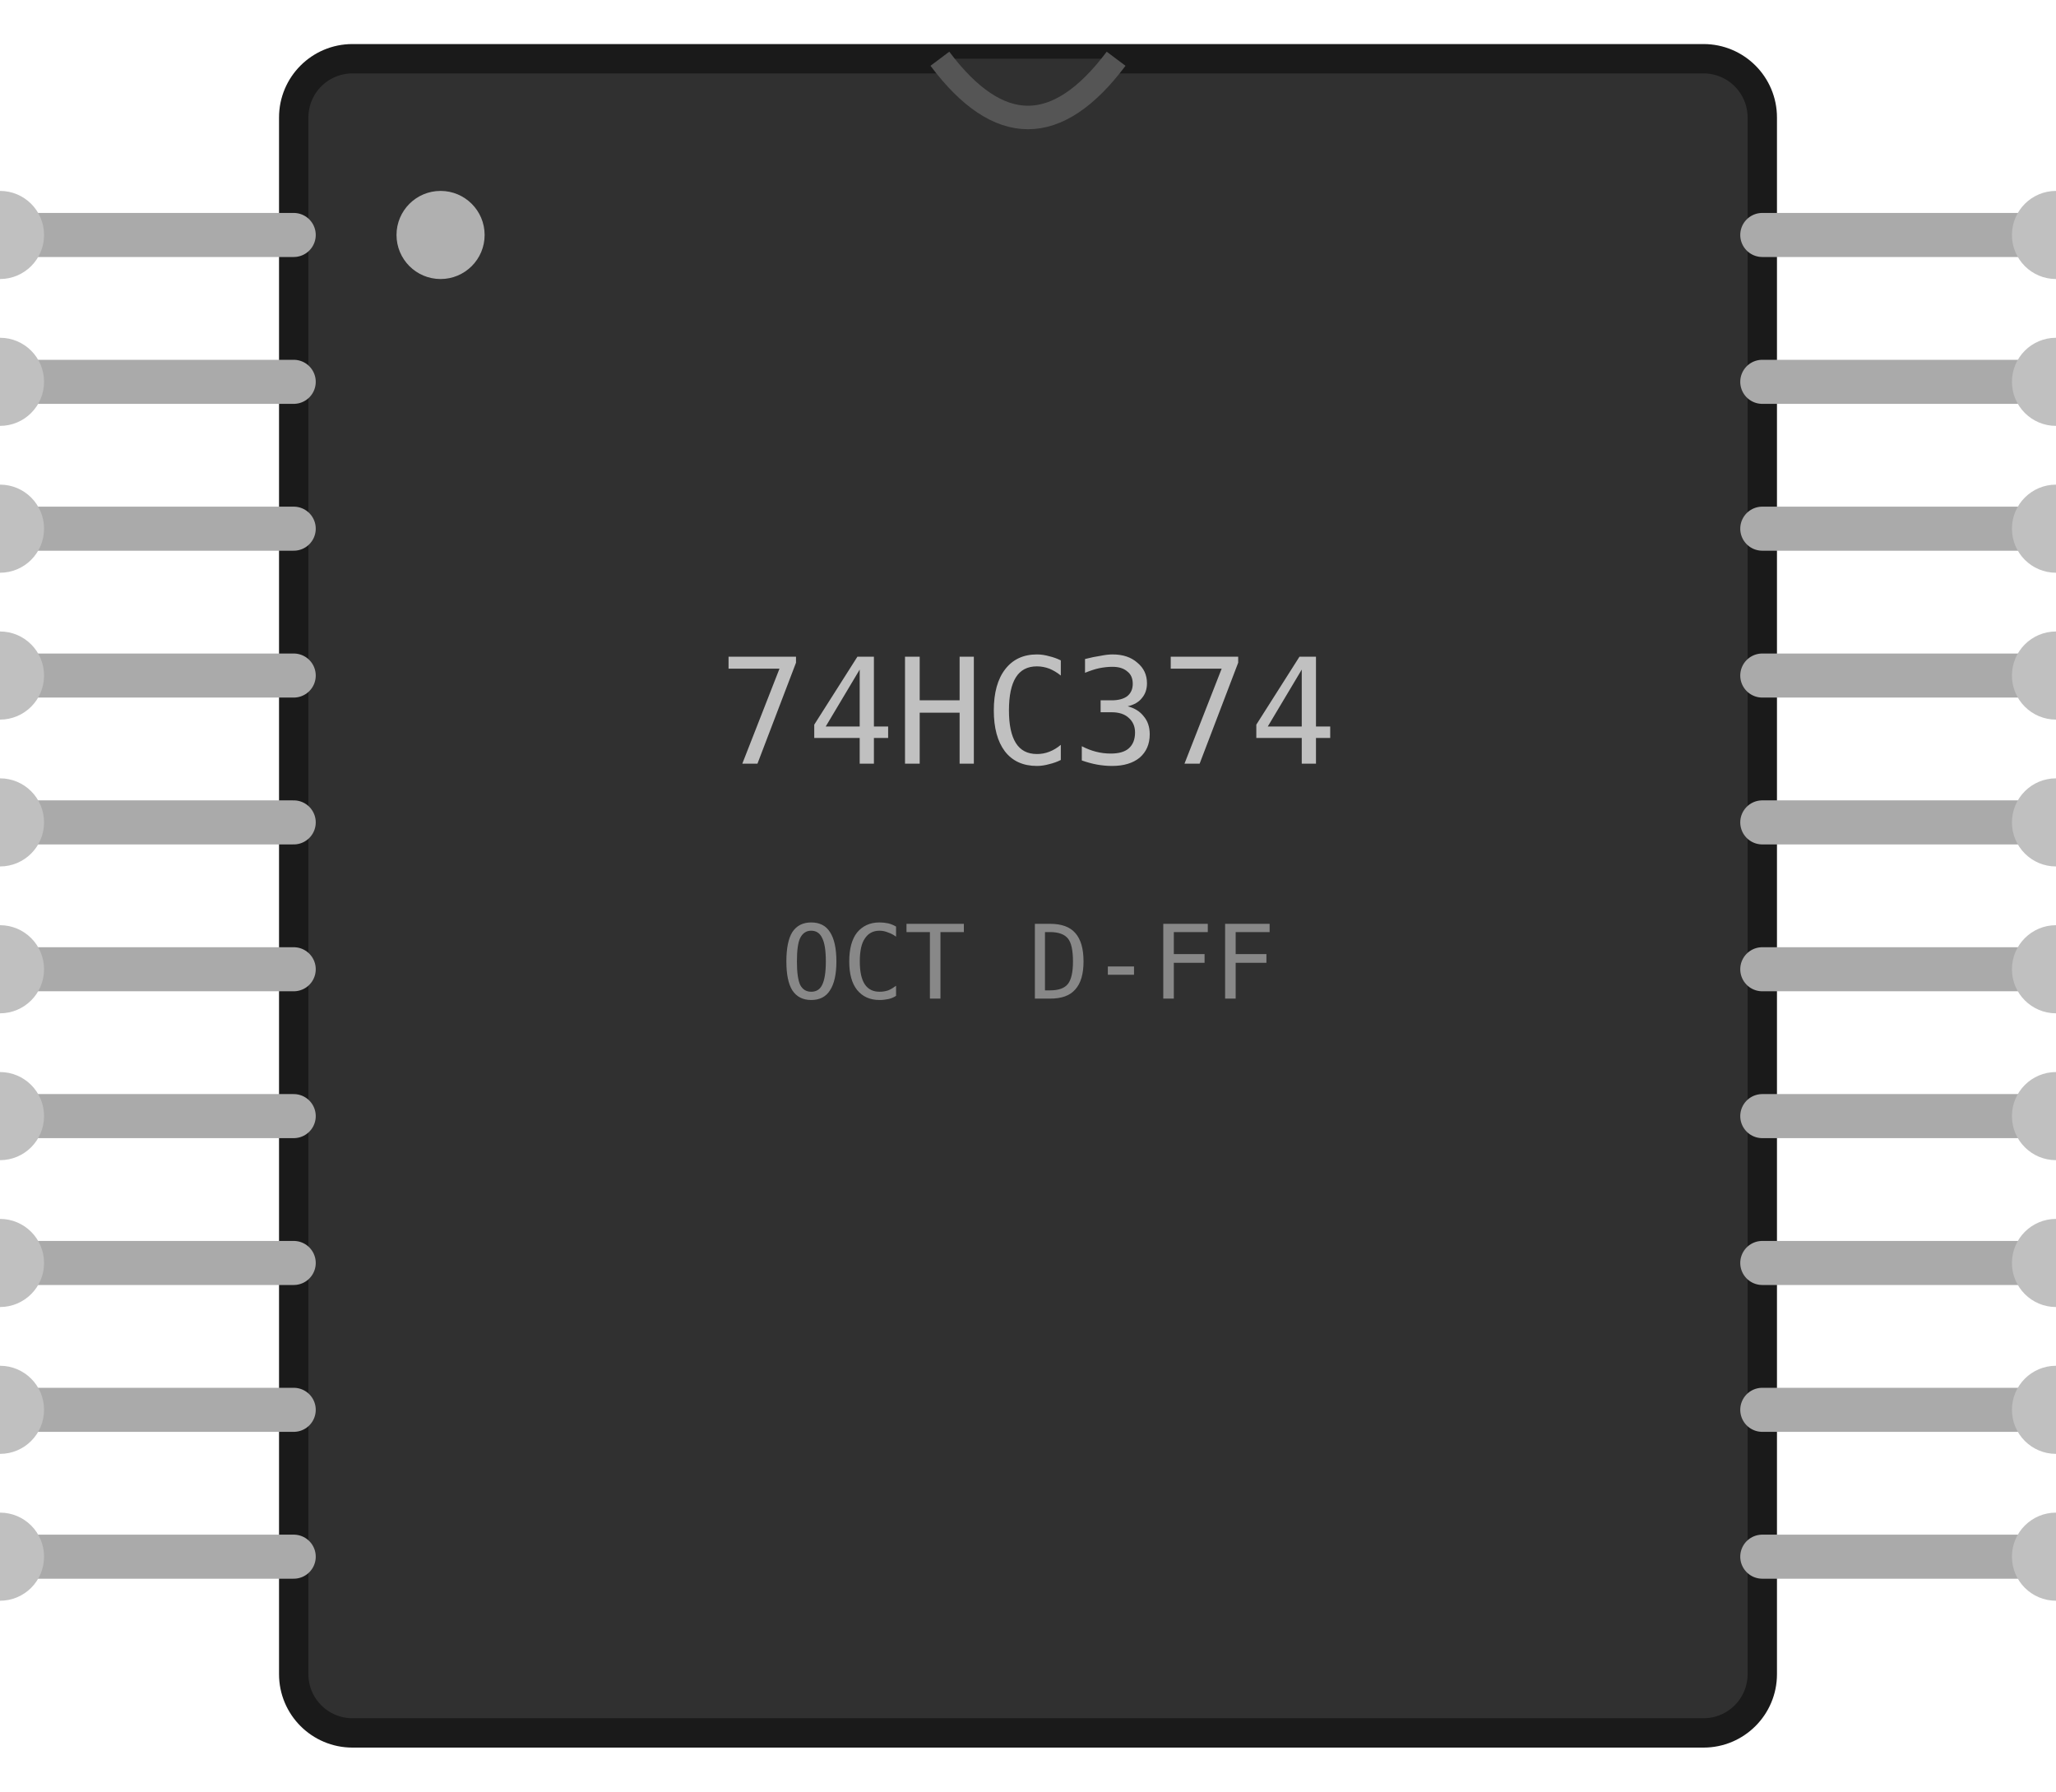
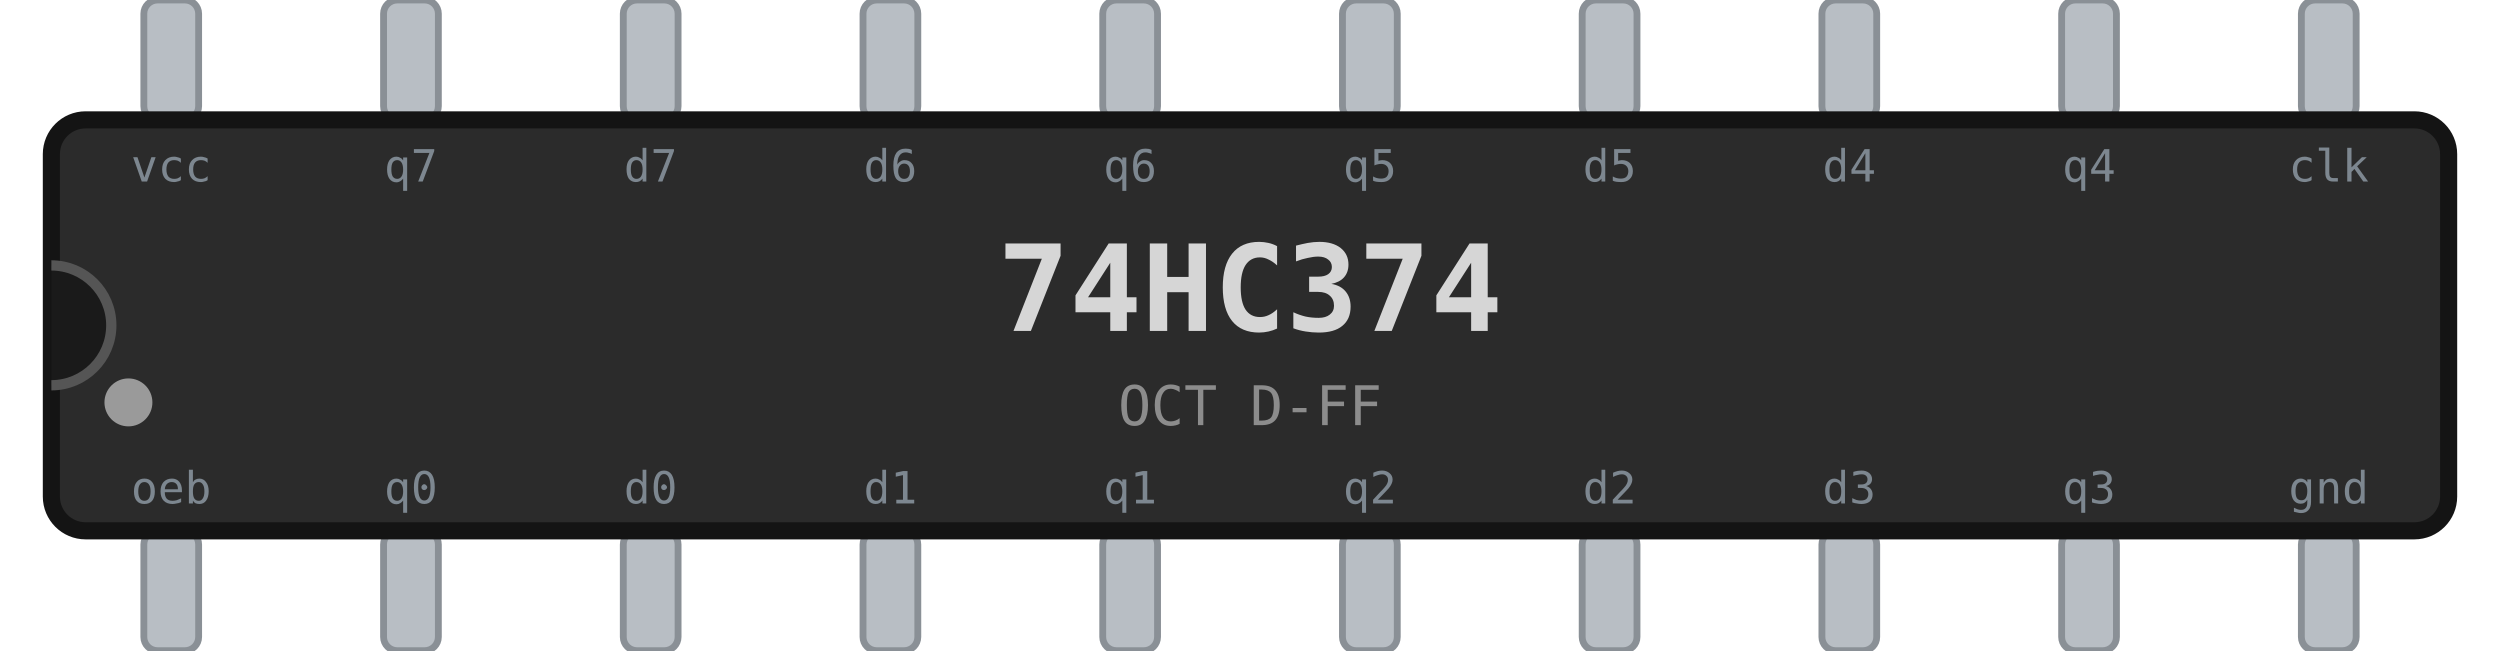
- <svg xmlns="http://www.w3.org/2000/svg" viewBox="0 0 70 61" width="70" height="61">
-   <rect x="10" y="2" width="50" height="57" rx="2" fill="#303030" stroke="#1a1a1a" stroke-width="1" />
-   <path d="M32 2 Q35 6 38 2" fill="#303030" stroke="#555" stroke-width="0.8" />
-   <circle cx="15" cy="8" r="1.5" fill="#b0b0b0" />
-   <text x="35" y="26" text-anchor="middle" font-family="monospace" font-size="5" fill="#c0c0c0">74HC374</text>
-   <text x="35" y="34" text-anchor="middle" font-family="monospace" font-size="3.5" fill="#888">OCT D-FF</text>
-   <line x1="0" y1="8" x2="10" y2="8" stroke="#aaa" stroke-width="1.5" stroke-linecap="round" />
-   <circle cx="0" cy="8" r="1.5" fill="#c0c0c0" />
-   <line x1="0" y1="13" x2="10" y2="13" stroke="#aaa" stroke-width="1.5" stroke-linecap="round" />
-   <circle cx="0" cy="13" r="1.5" fill="#c0c0c0" />
-   <line x1="0" y1="18" x2="10" y2="18" stroke="#aaa" stroke-width="1.5" stroke-linecap="round" />
-   <circle cx="0" cy="18" r="1.5" fill="#c0c0c0" />
-   <line x1="0" y1="23" x2="10" y2="23" stroke="#aaa" stroke-width="1.5" stroke-linecap="round" />
-   <circle cx="0" cy="23" r="1.5" fill="#c0c0c0" />
-   <line x1="0" y1="28" x2="10" y2="28" stroke="#aaa" stroke-width="1.5" stroke-linecap="round" />
-   <circle cx="0" cy="28" r="1.5" fill="#c0c0c0" />
-   <line x1="0" y1="33" x2="10" y2="33" stroke="#aaa" stroke-width="1.5" stroke-linecap="round" />
-   <circle cx="0" cy="33" r="1.5" fill="#c0c0c0" />
-   <line x1="0" y1="38" x2="10" y2="38" stroke="#aaa" stroke-width="1.5" stroke-linecap="round" />
-   <circle cx="0" cy="38" r="1.5" fill="#c0c0c0" />
-   <line x1="0" y1="43" x2="10" y2="43" stroke="#aaa" stroke-width="1.5" stroke-linecap="round" />
-   <circle cx="0" cy="43" r="1.5" fill="#c0c0c0" />
-   <line x1="0" y1="48" x2="10" y2="48" stroke="#aaa" stroke-width="1.5" stroke-linecap="round" />
-   <circle cx="0" cy="48" r="1.5" fill="#c0c0c0" />
-   <line x1="0" y1="53" x2="10" y2="53" stroke="#aaa" stroke-width="1.5" stroke-linecap="round" />
-   <circle cx="0" cy="53" r="1.5" fill="#c0c0c0" />
-   <line x1="60" y1="8" x2="70" y2="8" stroke="#aaa" stroke-width="1.5" stroke-linecap="round" />
-   <circle cx="70" cy="8" r="1.5" fill="#c0c0c0" />
-   <line x1="60" y1="13" x2="70" y2="13" stroke="#aaa" stroke-width="1.5" stroke-linecap="round" />
-   <circle cx="70" cy="13" r="1.5" fill="#c0c0c0" />
-   <line x1="60" y1="18" x2="70" y2="18" stroke="#aaa" stroke-width="1.5" stroke-linecap="round" />
-   <circle cx="70" cy="18" r="1.5" fill="#c0c0c0" />
-   <line x1="60" y1="23" x2="70" y2="23" stroke="#aaa" stroke-width="1.5" stroke-linecap="round" />
-   <circle cx="70" cy="23" r="1.5" fill="#c0c0c0" />
-   <line x1="60" y1="28" x2="70" y2="28" stroke="#aaa" stroke-width="1.5" stroke-linecap="round" />
-   <circle cx="70" cy="28" r="1.5" fill="#c0c0c0" />
-   <line x1="60" y1="33" x2="70" y2="33" stroke="#aaa" stroke-width="1.5" stroke-linecap="round" />
-   <circle cx="70" cy="33" r="1.5" fill="#c0c0c0" />
-   <line x1="60" y1="38" x2="70" y2="38" stroke="#aaa" stroke-width="1.5" stroke-linecap="round" />
-   <circle cx="70" cy="38" r="1.5" fill="#c0c0c0" />
-   <line x1="60" y1="43" x2="70" y2="43" stroke="#aaa" stroke-width="1.5" stroke-linecap="round" />
-   <circle cx="70" cy="43" r="1.5" fill="#c0c0c0" />
-   <line x1="60" y1="48" x2="70" y2="48" stroke="#aaa" stroke-width="1.5" stroke-linecap="round" />
-   <circle cx="70" cy="48" r="1.5" fill="#c0c0c0" />
-   <line x1="60" y1="53" x2="70" y2="53" stroke="#aaa" stroke-width="1.5" stroke-linecap="round" />
-   <circle cx="70" cy="53" r="1.5" fill="#c0c0c0" />
+ <svg xmlns="http://www.w3.org/2000/svg" viewBox="0 0 146 38" width="146" height="38">
+   <rect x="8.4" y="31" width="3.2" height="7" rx="0.8" fill="#b8bec4" stroke="#8a9096" stroke-width="0.4" />
+   <rect x="22.4" y="31" width="3.2" height="7" rx="0.8" fill="#b8bec4" stroke="#8a9096" stroke-width="0.4" />
+   <rect x="36.4" y="31" width="3.2" height="7" rx="0.8" fill="#b8bec4" stroke="#8a9096" stroke-width="0.4" />
+   <rect x="50.4" y="31" width="3.2" height="7" rx="0.8" fill="#b8bec4" stroke="#8a9096" stroke-width="0.4" />
+   <rect x="64.4" y="31" width="3.2" height="7" rx="0.8" fill="#b8bec4" stroke="#8a9096" stroke-width="0.4" />
+   <rect x="78.4" y="31" width="3.2" height="7" rx="0.8" fill="#b8bec4" stroke="#8a9096" stroke-width="0.4" />
+   <rect x="92.4" y="31" width="3.2" height="7" rx="0.8" fill="#b8bec4" stroke="#8a9096" stroke-width="0.4" />
+   <rect x="106.4" y="31" width="3.2" height="7" rx="0.8" fill="#b8bec4" stroke="#8a9096" stroke-width="0.4" />
+   <rect x="120.4" y="31" width="3.2" height="7" rx="0.8" fill="#b8bec4" stroke="#8a9096" stroke-width="0.4" />
+   <rect x="134.4" y="31" width="3.2" height="7" rx="0.8" fill="#b8bec4" stroke="#8a9096" stroke-width="0.4" />
+   <rect x="134.4" y="0" width="3.2" height="7" rx="0.8" fill="#b8bec4" stroke="#8a9096" stroke-width="0.4" />
+   <rect x="120.4" y="0" width="3.2" height="7" rx="0.8" fill="#b8bec4" stroke="#8a9096" stroke-width="0.4" />
+   <rect x="106.4" y="0" width="3.2" height="7" rx="0.8" fill="#b8bec4" stroke="#8a9096" stroke-width="0.4" />
+   <rect x="92.4" y="0" width="3.2" height="7" rx="0.8" fill="#b8bec4" stroke="#8a9096" stroke-width="0.4" />
+   <rect x="78.4" y="0" width="3.2" height="7" rx="0.8" fill="#b8bec4" stroke="#8a9096" stroke-width="0.4" />
+   <rect x="64.4" y="0" width="3.2" height="7" rx="0.8" fill="#b8bec4" stroke="#8a9096" stroke-width="0.4" />
+   <rect x="50.4" y="0" width="3.2" height="7" rx="0.8" fill="#b8bec4" stroke="#8a9096" stroke-width="0.4" />
+   <rect x="36.4" y="0" width="3.2" height="7" rx="0.8" fill="#b8bec4" stroke="#8a9096" stroke-width="0.4" />
+   <rect x="22.4" y="0" width="3.2" height="7" rx="0.8" fill="#b8bec4" stroke="#8a9096" stroke-width="0.4" />
+   <rect x="8.4" y="0" width="3.2" height="7" rx="0.8" fill="#b8bec4" stroke="#8a9096" stroke-width="0.4" />
+   <rect x="3" y="7" width="140" height="24" rx="2" fill="#2b2b2b" stroke="#141414" stroke-width="1" />
+   <path d="M3 15.5 A3.5 3.5 0 0 1 3 22.5" fill="#1a1a1a" stroke="#555" stroke-width="0.6" />
+   <circle cx="7.5" cy="23.5" r="1.4" fill="#9a9a9a" />
+   <text x="73" y="19.33" text-anchor="middle" font-family="monospace" font-size="7" font-weight="bold" fill="#d6d6d6">74HC374</text>
+   <text x="73" y="24.83" text-anchor="middle" font-family="monospace" font-size="3.2" fill="#8c8c8c">OCT D-FF</text>
+   <text x="10" y="29.4" text-anchor="middle" font-family="monospace" font-size="2.6" fill="#7d8790">oeb</text>
+   <text x="24" y="29.4" text-anchor="middle" font-family="monospace" font-size="2.6" fill="#7d8790">q0</text>
+   <text x="38" y="29.4" text-anchor="middle" font-family="monospace" font-size="2.6" fill="#7d8790">d0</text>
+   <text x="52" y="29.4" text-anchor="middle" font-family="monospace" font-size="2.6" fill="#7d8790">d1</text>
+   <text x="66" y="29.4" text-anchor="middle" font-family="monospace" font-size="2.6" fill="#7d8790">q1</text>
+   <text x="80" y="29.4" text-anchor="middle" font-family="monospace" font-size="2.6" fill="#7d8790">q2</text>
+   <text x="94" y="29.4" text-anchor="middle" font-family="monospace" font-size="2.6" fill="#7d8790">d2</text>
+   <text x="108" y="29.4" text-anchor="middle" font-family="monospace" font-size="2.6" fill="#7d8790">d3</text>
+   <text x="122" y="29.4" text-anchor="middle" font-family="monospace" font-size="2.6" fill="#7d8790">q3</text>
+   <text x="136" y="29.4" text-anchor="middle" font-family="monospace" font-size="2.6" fill="#7d8790">gnd</text>
+   <text x="136" y="10.6" text-anchor="middle" font-family="monospace" font-size="2.6" fill="#7d8790">clk</text>
+   <text x="122" y="10.6" text-anchor="middle" font-family="monospace" font-size="2.6" fill="#7d8790">q4</text>
+   <text x="108" y="10.6" text-anchor="middle" font-family="monospace" font-size="2.6" fill="#7d8790">d4</text>
+   <text x="94" y="10.6" text-anchor="middle" font-family="monospace" font-size="2.6" fill="#7d8790">d5</text>
+   <text x="80" y="10.6" text-anchor="middle" font-family="monospace" font-size="2.6" fill="#7d8790">q5</text>
+   <text x="66" y="10.6" text-anchor="middle" font-family="monospace" font-size="2.6" fill="#7d8790">q6</text>
+   <text x="52" y="10.6" text-anchor="middle" font-family="monospace" font-size="2.6" fill="#7d8790">d6</text>
+   <text x="38" y="10.6" text-anchor="middle" font-family="monospace" font-size="2.6" fill="#7d8790">d7</text>
+   <text x="24" y="10.6" text-anchor="middle" font-family="monospace" font-size="2.6" fill="#7d8790">q7</text>
+   <text x="10" y="10.6" text-anchor="middle" font-family="monospace" font-size="2.6" fill="#7d8790">vcc</text>
</svg>
